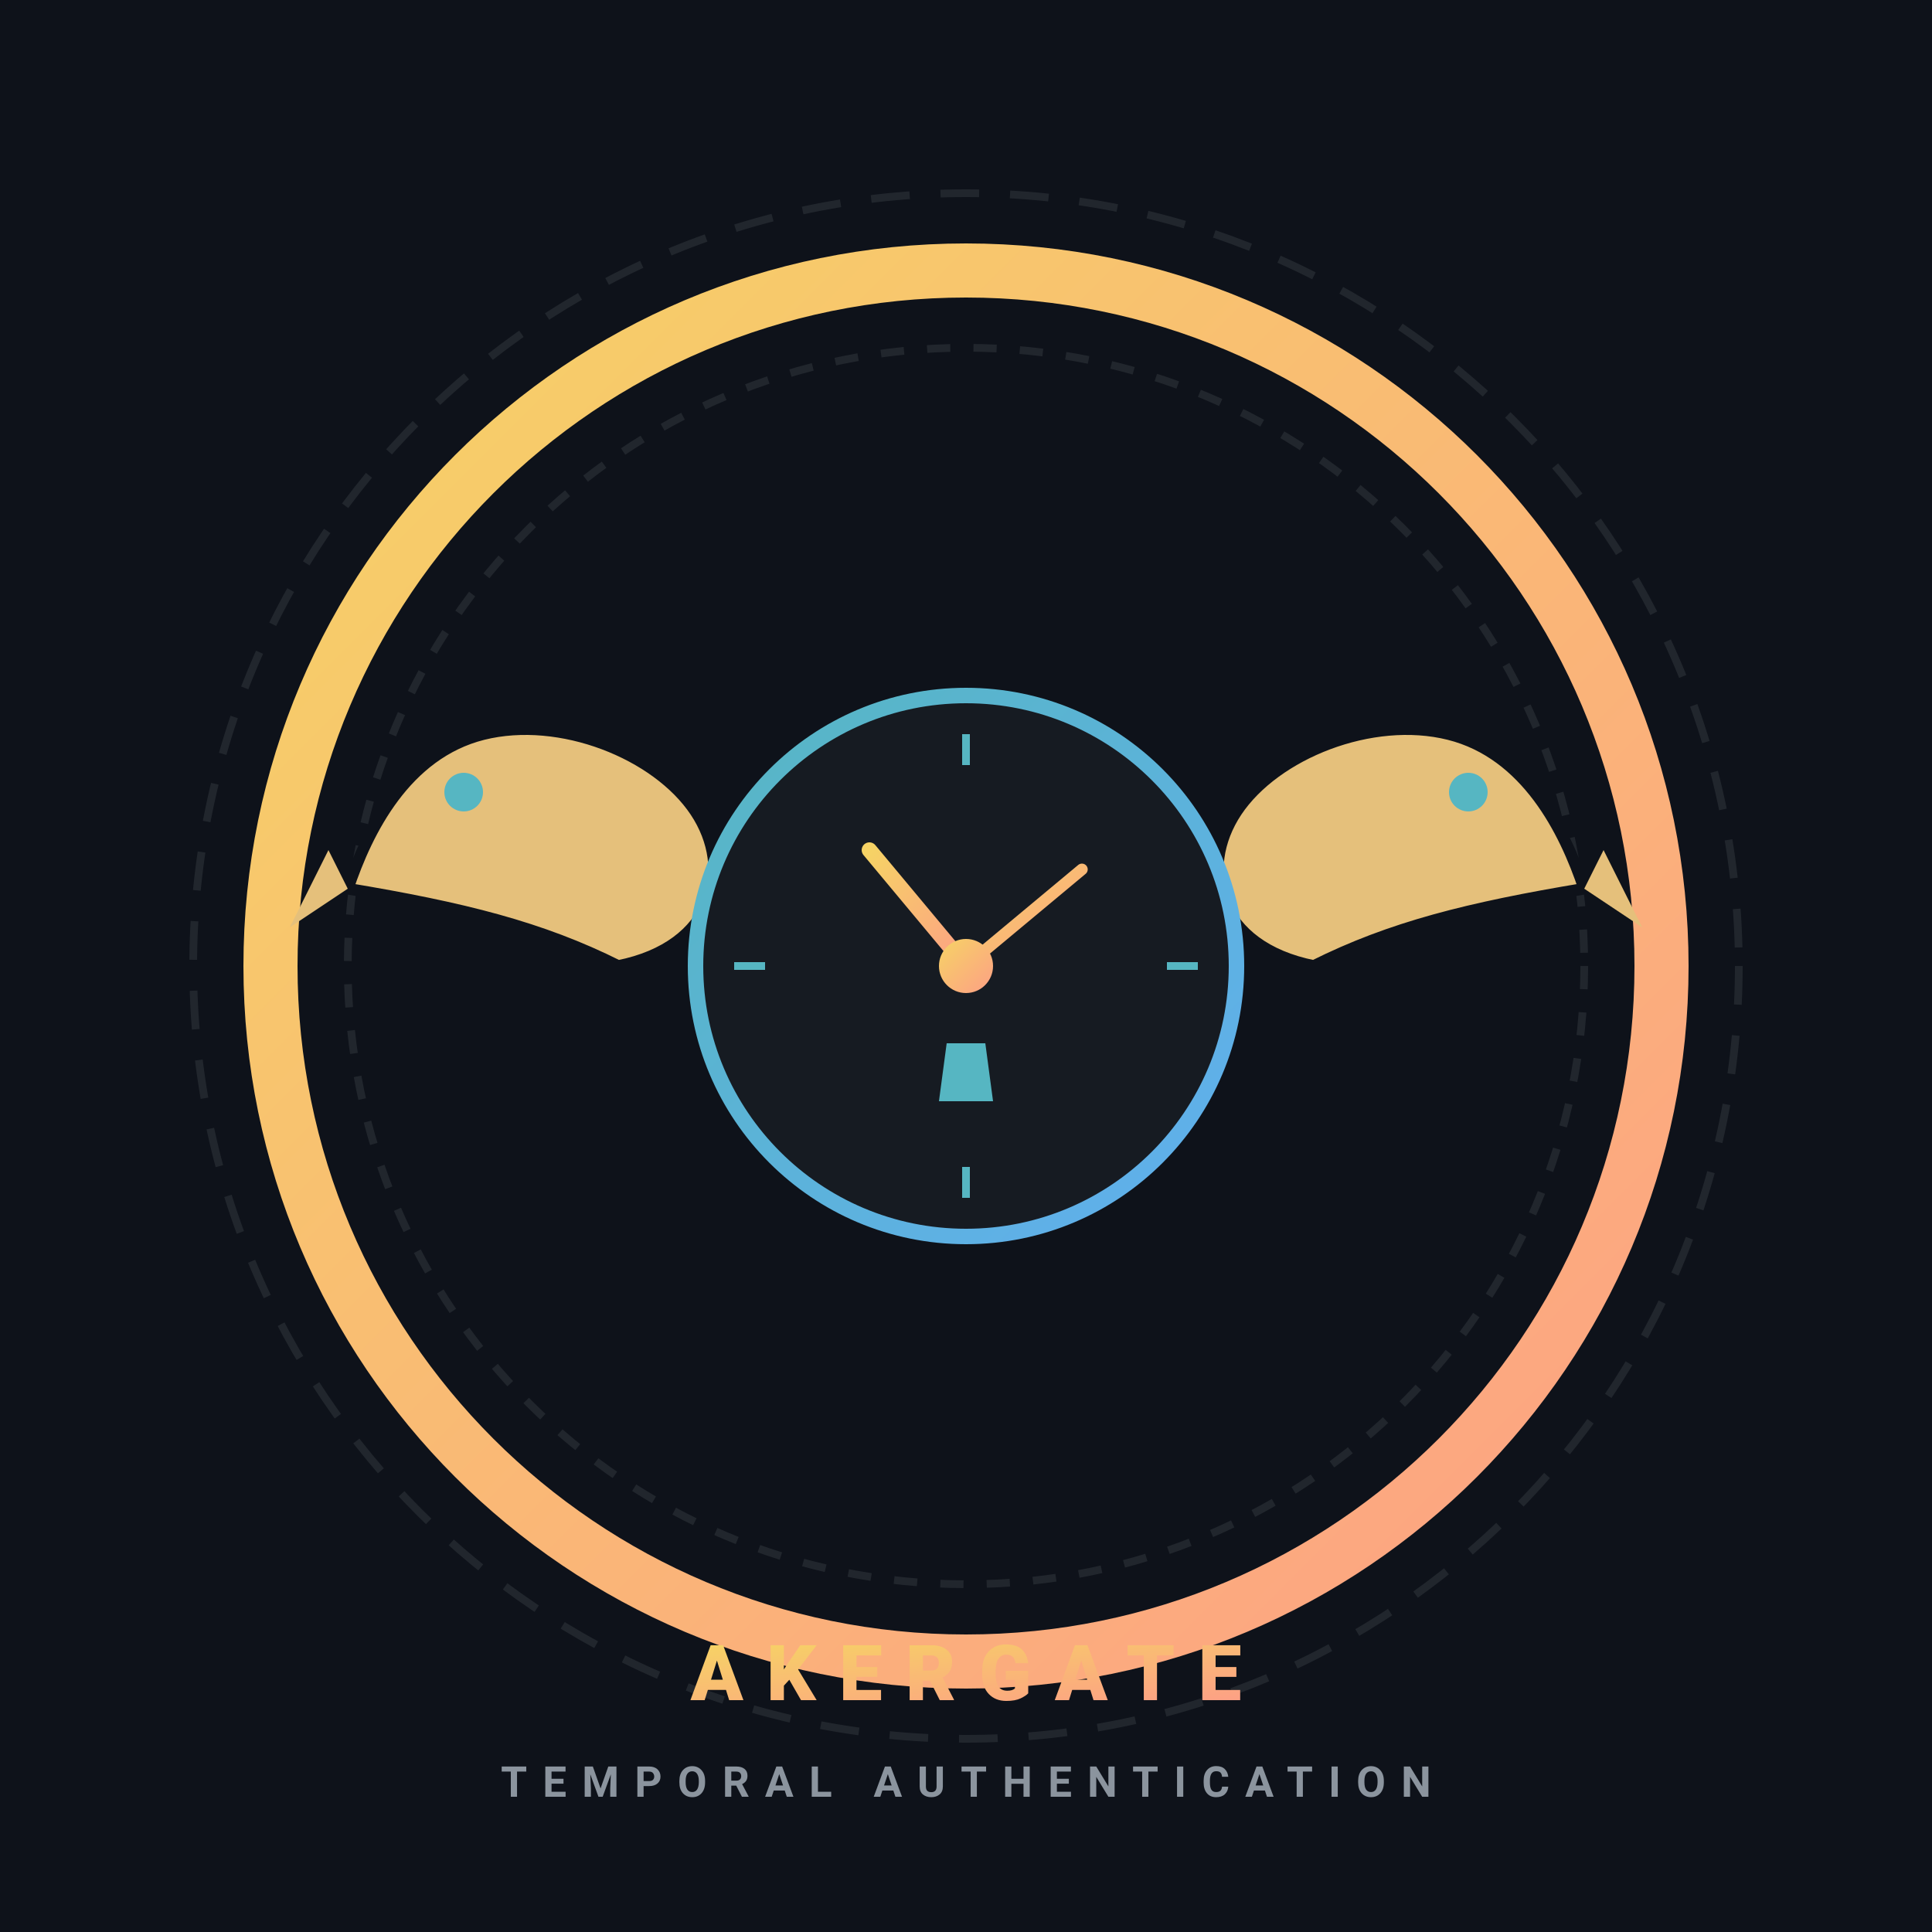
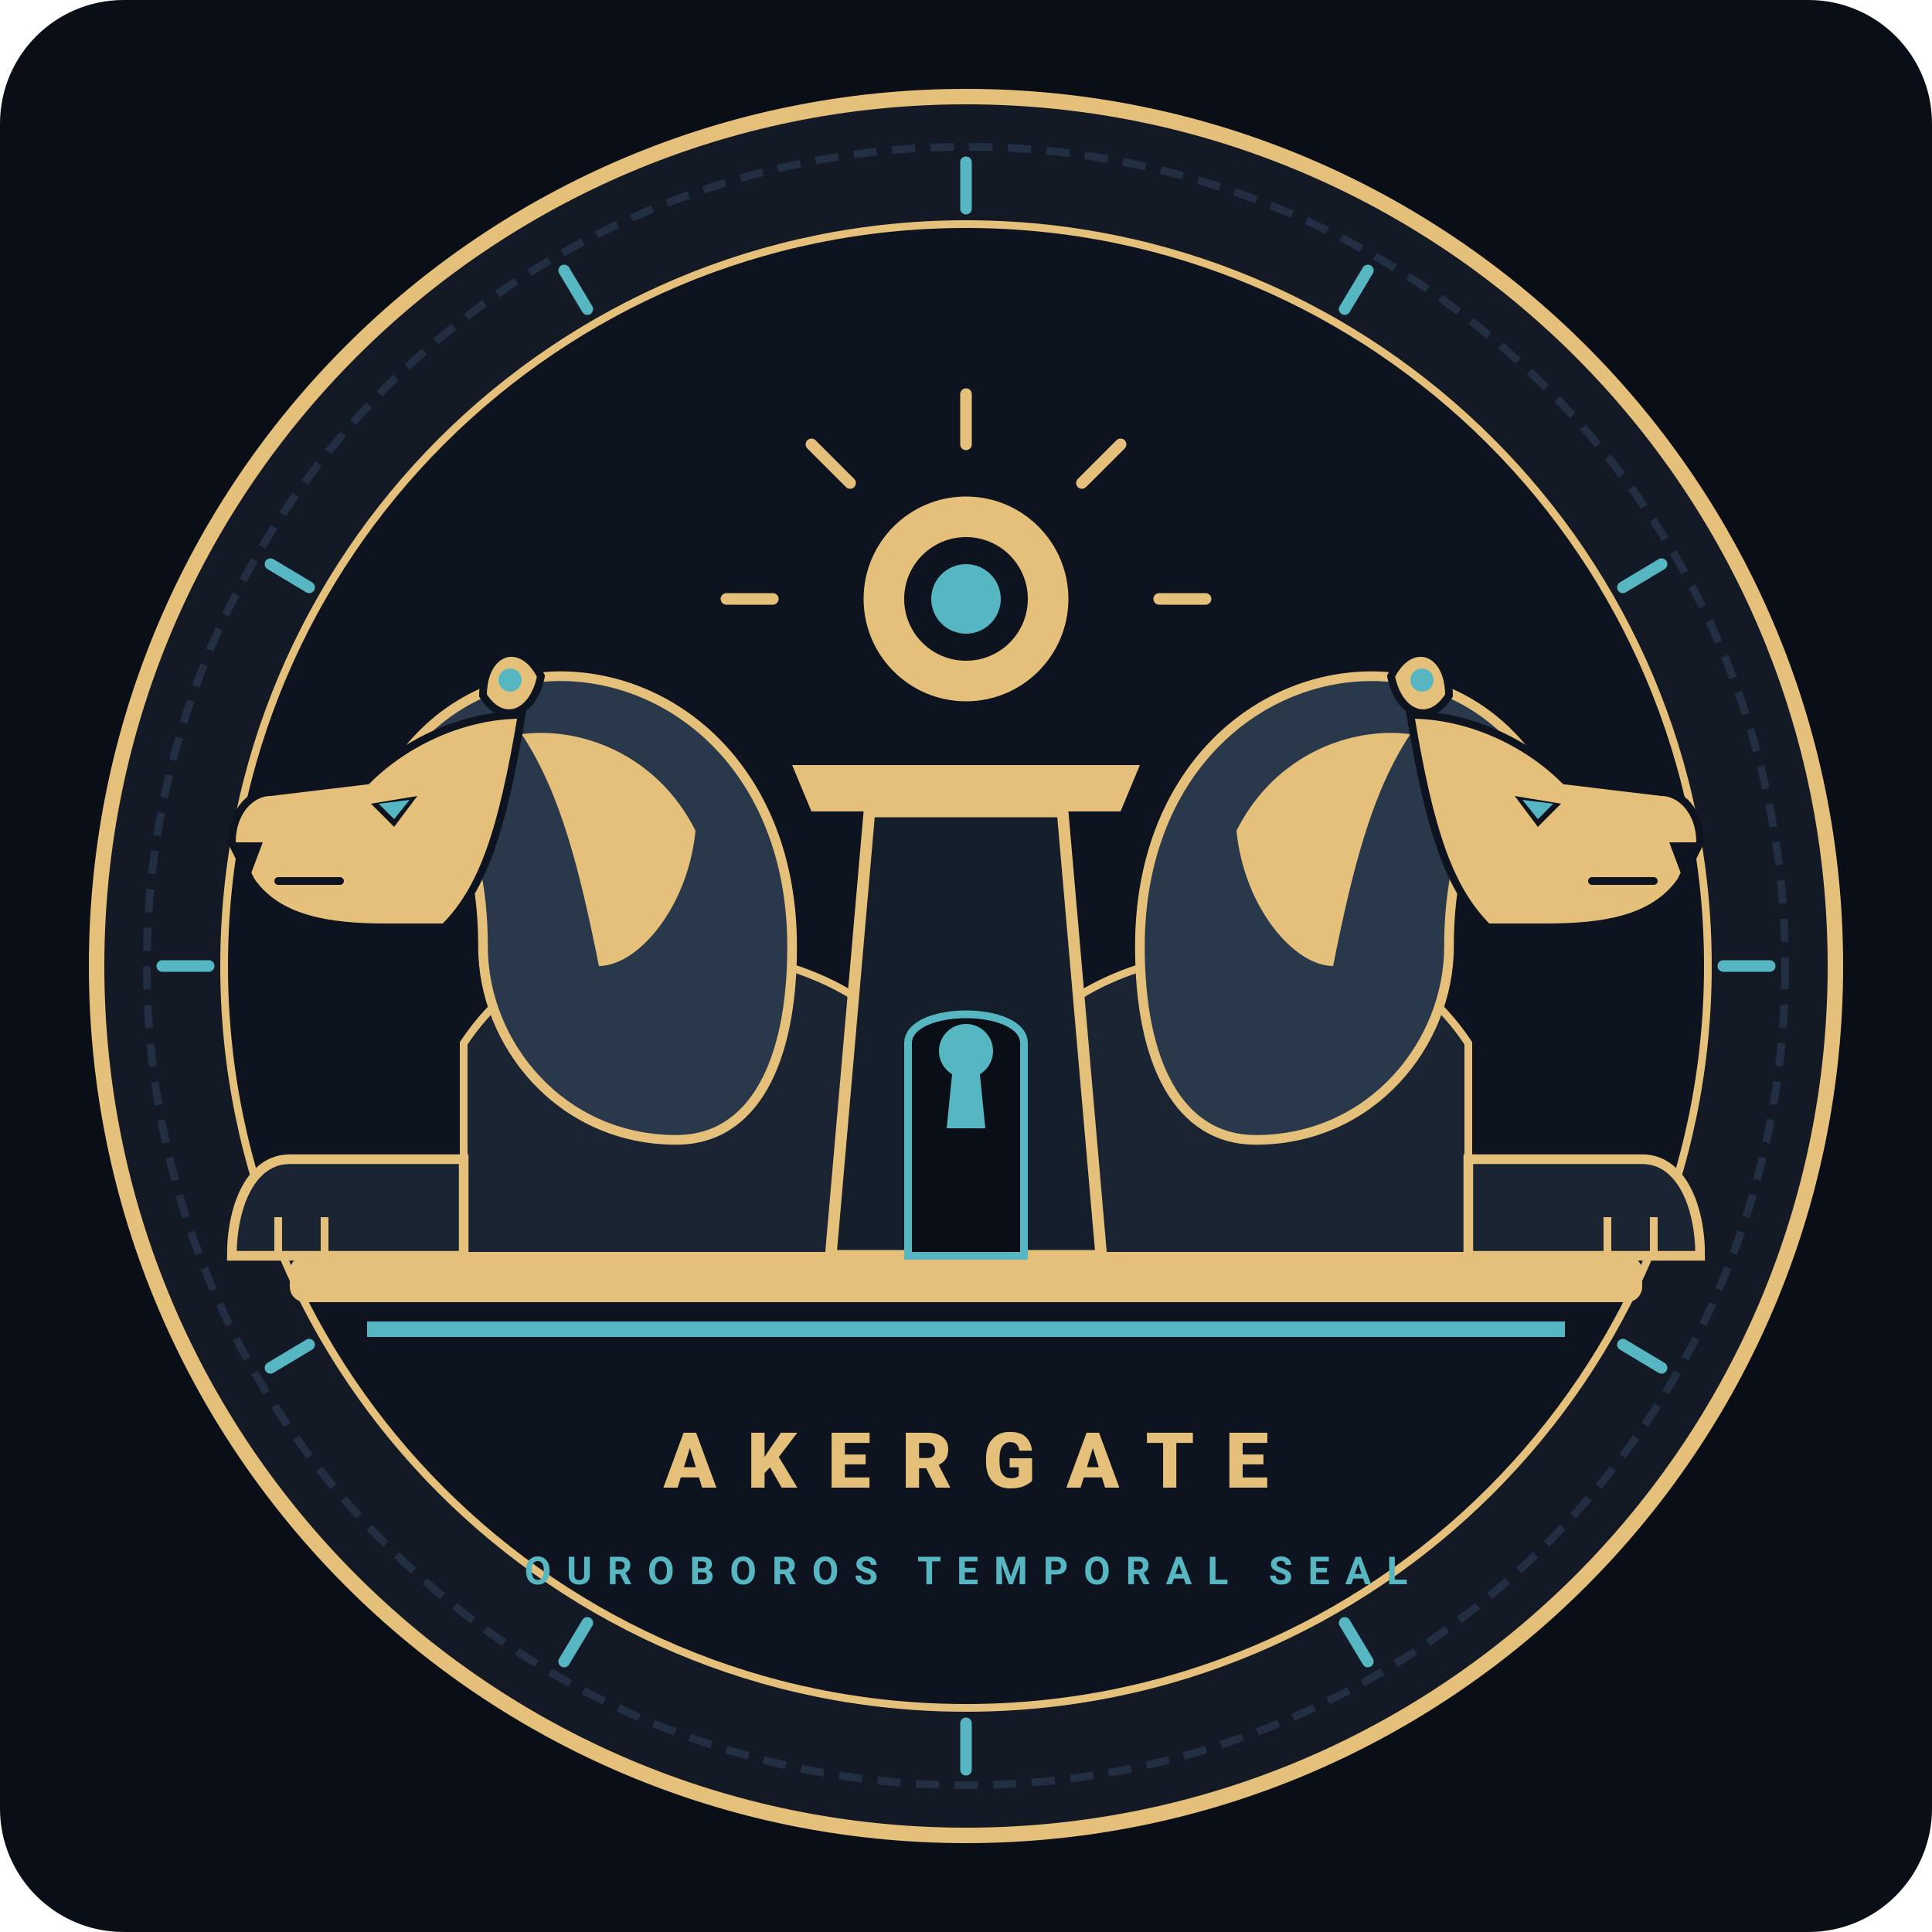
<svg xmlns="http://www.w3.org/2000/svg" viewBox="0 0 500 500" width="100%" height="100%">
-   <defs>
-     <linearGradient id="ringGold" x1="0%" y1="0%" x2="100%" y2="100%">
-       <stop offset="0%" stop-color="#F6D365" />
-       <stop offset="100%" stop-color="#FDA085" />
-     </linearGradient>
-     <linearGradient id="ringCyan" x1="0%" y1="0%" x2="100%" y2="100%">
-       <stop offset="0%" stop-color="#56B6C2" />
-       <stop offset="100%" stop-color="#61AFEF" />
-     </linearGradient>
-   </defs>
-   <rect width="500" height="500" fill="#0E121A" />
-   <circle cx="250" cy="250" r="180" fill="none" stroke="url(#ringGold)" stroke-width="14" stroke-linecap="round" />
-   <circle cx="250" cy="250" r="160" fill="none" stroke="#21262D" stroke-width="2" stroke-dasharray="6 6" />
-   <circle cx="250" cy="250" r="200" fill="none" stroke="#21262D" stroke-width="2" stroke-dasharray="10 8" />
-   <g transform="translate(110, 210)">
-     <path d="M 50,40 C 30,30 10,25 -20,20 C -15,5 -5,-15 15,-20 C 35,-25 60,-15 70,0 C 80,15 75,35 50,40 Z" fill="#E5C07B" stroke="#0E121A" stroke-width="3" />
-     <path d="M -20,20 L -35,30 L -25,10 Z" fill="#E5C07B" />
-     <circle cx="10" cy="-5" r="5" fill="#56B6C2" />
+   <rect width="500" height="500" rx="32" fill="#0A0E17" />
+   <circle cx="250" cy="250" r="225" fill="#131A26" stroke="#E5C07B" stroke-width="4" />
+   <circle cx="250" cy="250" r="212" fill="none" stroke="#222E42" stroke-width="2" stroke-dasharray="6 4" />
+   <g stroke="#56B6C2" stroke-width="3" stroke-linecap="round">
+     <line x1="250" y1="42" x2="250" y2="54" />
+     <line x1="354" y1="70" x2="348" y2="80" />
+     <line x1="430" y1="146" x2="420" y2="152" />
+     <line x1="458" y1="250" x2="446" y2="250" />
+     <line x1="430" y1="354" x2="420" y2="348" />
+     <line x1="354" y1="430" x2="348" y2="420" />
+     <line x1="250" y1="458" x2="250" y2="446" />
+     <line x1="146" y1="430" x2="152" y2="420" />
+     <line x1="70" y1="354" x2="80" y2="348" />
+     <line x1="42" y1="250" x2="54" y2="250" />
+     <line x1="70" y1="146" x2="80" y2="152" />
+     <line x1="146" y1="70" x2="152" y2="80" />
  </g>
-   <g transform="translate(390, 210) scale(-1, 1)">
-     <path d="M 50,40 C 30,30 10,25 -20,20 C -15,5 -5,-15 15,-20 C 35,-25 60,-15 70,0 C 80,15 75,35 50,40 Z" fill="#E5C07B" stroke="#0E121A" stroke-width="3" />
-     <path d="M -20,20 L -35,30 L -25,10 Z" fill="#E5C07B" />
-     <circle cx="10" cy="-5" r="5" fill="#56B6C2" />
+   <circle cx="250" cy="250" r="192" fill="#0D131F" stroke="#E5C07B" stroke-width="2" />
+   <rect x="75" y="325" width="350" height="12" rx="4" fill="#E5C07B" />
+   <rect x="95" y="342" width="310" height="4" fill="#56B6C2" />
+   <g>
+     <path d="M 230,325 L 230,265 C 215,250 190,245 165,245 C 145,245 130,255 120,270 L 120,325 Z" fill="#1A2433" stroke="#E5C07B" stroke-width="2" />
+     <path d="M 120,300 L 75,300 C 65,300 60,312 60,325 L 120,325 Z" fill="#1A2433" stroke="#E5C07B" stroke-width="2.5" />
+     <line x1="72" y1="315" x2="72" y2="325" stroke="#E5C07B" stroke-width="2" />
+     <line x1="84" y1="315" x2="84" y2="325" stroke="#E5C07B" stroke-width="2" />
+     <path d="M 205,245 C 205,200 175,175 145,175 C 130,175 115,182 105,195 C 120,205 125,225 125,245 C 125,270 145,295 175,295 C 195,295 205,275 205,245 Z" fill="#2A384C" stroke="#E5C07B" stroke-width="2.5" />
+     <path d="M 180,215 C 170,195 150,188 135,190 C 145,205 150,225 155,250 C 165,250 178,235 180,215 Z" fill="#E5C07B" />
+     <path d="M 135,185 C 120,185 105,192 95,202 L 70,205 C 65,205 60,210 60,218 L 65,228 C 72,238 85,240 100,240 L 115,240 C 125,230 130,215 135,185 Z" fill="#E5C07B" stroke="#0D131F" stroke-width="2" />
+     <polygon points="60,218 68,218 65,226" fill="#0D131F" />
+     <line x1="72" y1="228" x2="88" y2="228" stroke="#0D131F" stroke-width="2" stroke-linecap="round" />
+     <path d="M 125,180 C 125,168 135,165 140,175 C 138,185 130,188 125,180 Z" fill="#E5C07B" stroke="#0D131F" stroke-width="2" />
+     <circle cx="132" cy="176" r="3" fill="#56B6C2" />
+     <polygon points="96,208 108,206 102,214" fill="#0D131F" />
+     <polygon points="98,208 106,207 102,212" fill="#56B6C2" />
  </g>
-   <circle cx="250" cy="250" r="70" fill="#161B22" stroke="url(#ringCyan)" stroke-width="4" />
-   <g stroke="#56B6C2" stroke-width="2">
-     <line x1="250" y1="190" x2="250" y2="198" />
-     <line x1="250" y1="302" x2="250" y2="310" />
-     <line x1="190" y1="250" x2="198" y2="250" />
-     <line x1="302" y1="250" x2="310" y2="250" />
+   <g>
+     <path d="M 270,325 L 270,265 C 285,250 310,245 335,245 C 355,245 370,255 380,270 L 380,325 Z" fill="#1A2433" stroke="#E5C07B" stroke-width="2" />
+     <path d="M 380,300 L 425,300 C 435,300 440,312 440,325 L 380,325 Z" fill="#1A2433" stroke="#E5C07B" stroke-width="2.5" />
+     <line x1="428" y1="315" x2="428" y2="325" stroke="#E5C07B" stroke-width="2" />
+     <line x1="416" y1="315" x2="416" y2="325" stroke="#E5C07B" stroke-width="2" />
+     <path d="M 295,245 C 295,200 325,175 355,175 C 370,175 385,182 395,195 C 380,205 375,225 375,245 C 375,270 355,295 325,295 C 305,295 295,275 295,245 Z" fill="#2A384C" stroke="#E5C07B" stroke-width="2.5" />
+     <path d="M 320,215 C 330,195 350,188 365,190 C 355,205 350,225 345,250 C 335,250 322,235 320,215 Z" fill="#E5C07B" />
+     <path d="M 365,185 C 380,185 395,192 405,202 L 430,205 C 435,205 440,210 440,218 L 435,228 C 428,238 415,240 400,240 L 385,240 C 375,230 370,215 365,185 Z" fill="#E5C07B" stroke="#0D131F" stroke-width="2" />
+     <polygon points="440,218 432,218 435,226" fill="#0D131F" />
+     <line x1="428" y1="228" x2="412" y2="228" stroke="#0D131F" stroke-width="2" stroke-linecap="round" />
+     <path d="M 375,180 C 375,168 365,165 360,175 C 362,185 370,188 375,180 Z" fill="#E5C07B" stroke="#0D131F" stroke-width="2" />
+     <circle cx="368" cy="176" r="3" fill="#56B6C2" />
+     <polygon points="404,208 392,206 398,214" fill="#0D131F" />
+     <polygon points="402,208 394,207 398,212" fill="#56B6C2" />
  </g>
-   <line x1="250" y1="250" x2="225" y2="220" stroke="url(#ringGold)" stroke-width="4" stroke-linecap="round" />
-   <line x1="250" y1="250" x2="280" y2="225" stroke="url(#ringGold)" stroke-width="3" stroke-linecap="round" />
-   <circle cx="250" cy="250" r="7" fill="url(#ringGold)" />
-   <path d="M 245,270 L 255,270 L 257,285 L 243,285 Z" fill="#56B6C2" />
-   <text x="250" y="440" font-family="'Segoe UI', Roboto, sans-serif" font-size="20" font-weight="900" letter-spacing="6" fill="url(#ringGold)" text-anchor="middle">AKERGATE</text>
-   <text x="250" y="465" font-family="'Segoe UI', Roboto, sans-serif" font-size="11" font-weight="600" letter-spacing="4" fill="#8B949E" text-anchor="middle">TEMPORAL AUTHENTICATION</text>
+   <polygon points="215,325 225,210 275,210 285,325" fill="#151E2B" stroke="#E5C07B" stroke-width="3" />
+   <polygon points="210,210 290,210 295,198 205,198" fill="#E5C07B" />
+   <path d="M 235,325 L 235,270 C 235,260 265,260 265,270 L 265,325 Z" fill="#0A0E17" stroke="#56B6C2" stroke-width="2" />
+   <circle cx="250" cy="272" r="7" fill="#56B6C2" />
+   <polygon points="247,272 253,272 255,292 245,292" fill="#56B6C2" />
+   <circle cx="250" cy="155" r="28" fill="#E5C07B" stroke="#0D131F" stroke-width="3" />
+   <circle cx="250" cy="155" r="16" fill="#0D131F" />
+   <circle cx="250" cy="155" r="9" fill="#56B6C2" />
+   <g stroke="#E5C07B" stroke-width="3" stroke-linecap="round">
+     <line x1="250" y1="115" x2="250" y2="102" />
+     <line x1="220" y1="125" x2="210" y2="115" />
+     <line x1="280" y1="125" x2="290" y2="115" />
+     <line x1="200" y1="155" x2="188" y2="155" />
+     <line x1="300" y1="155" x2="312" y2="155" />
+   </g>
+   <text x="250" y="385" font-family="'Segoe UI', -apple-system, Roboto, sans-serif" font-size="20" font-weight="900" letter-spacing="8" fill="#E5C07B" text-anchor="middle">AKERGATE</text>
+   <text x="250" y="410" font-family="'Segoe UI', -apple-system, Roboto, sans-serif" font-size="10" font-weight="700" letter-spacing="4" fill="#56B6C2" text-anchor="middle">OUROBOROS TEMPORAL SEAL</text>
</svg>
